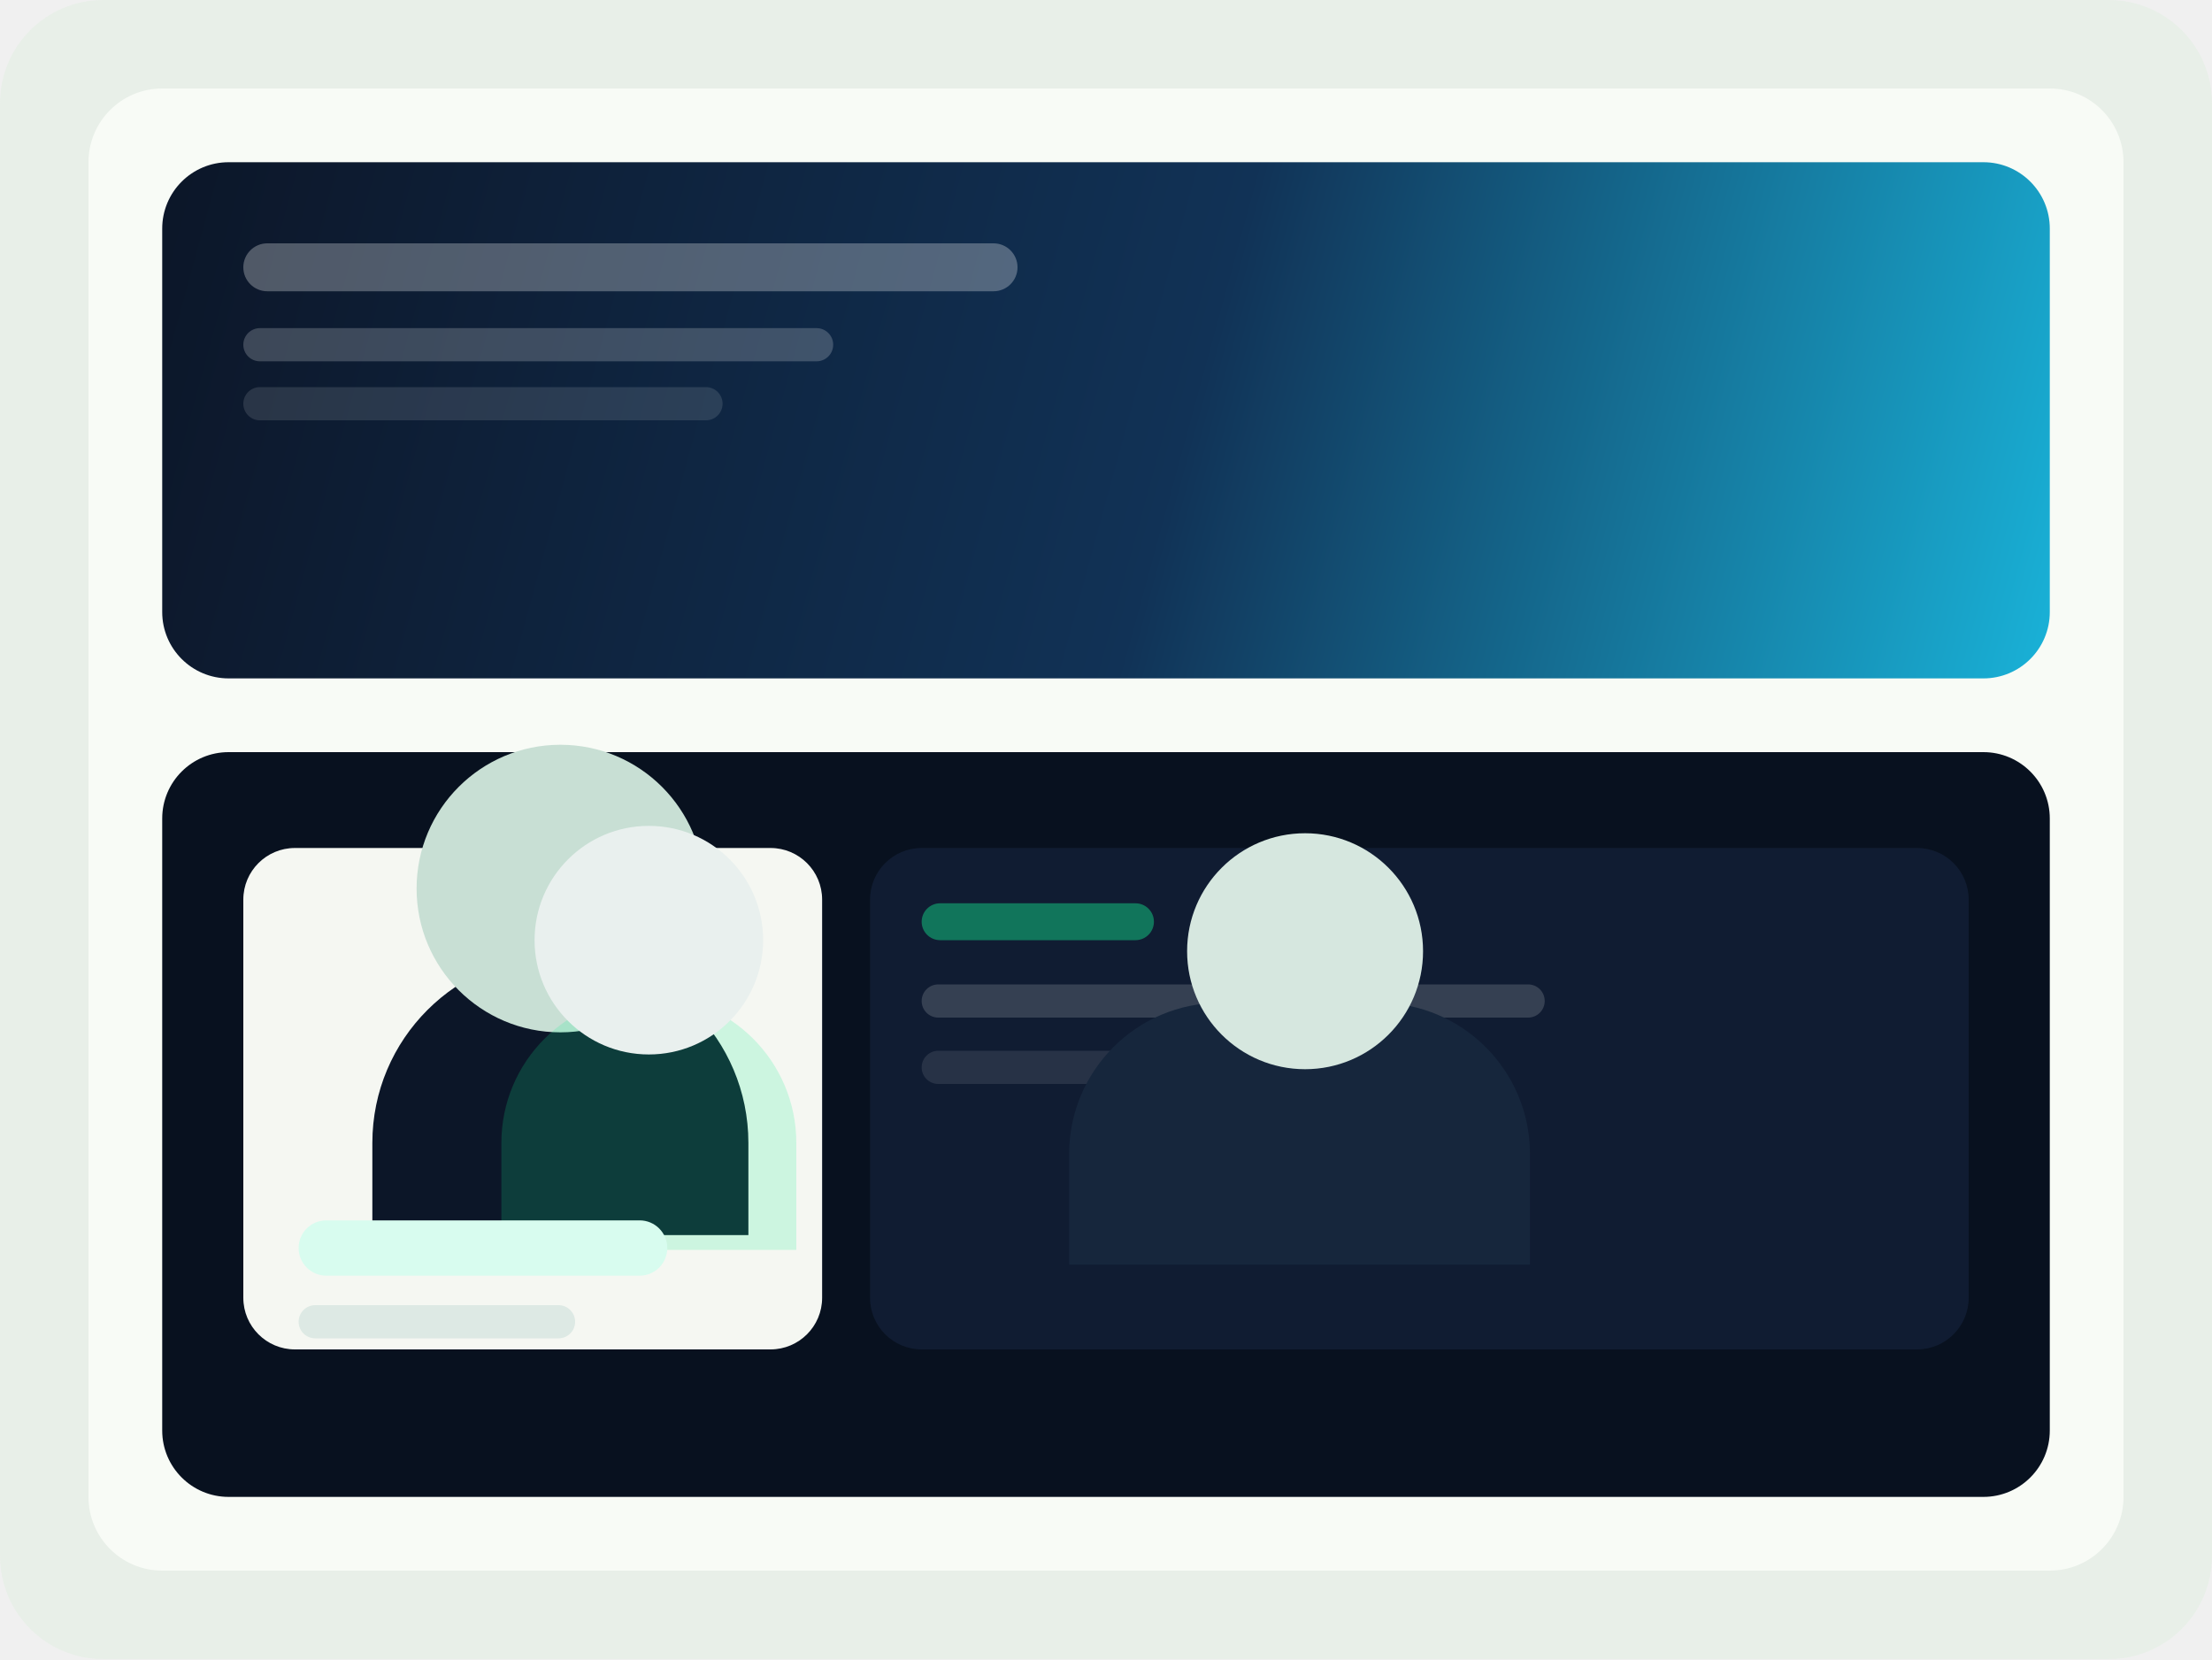
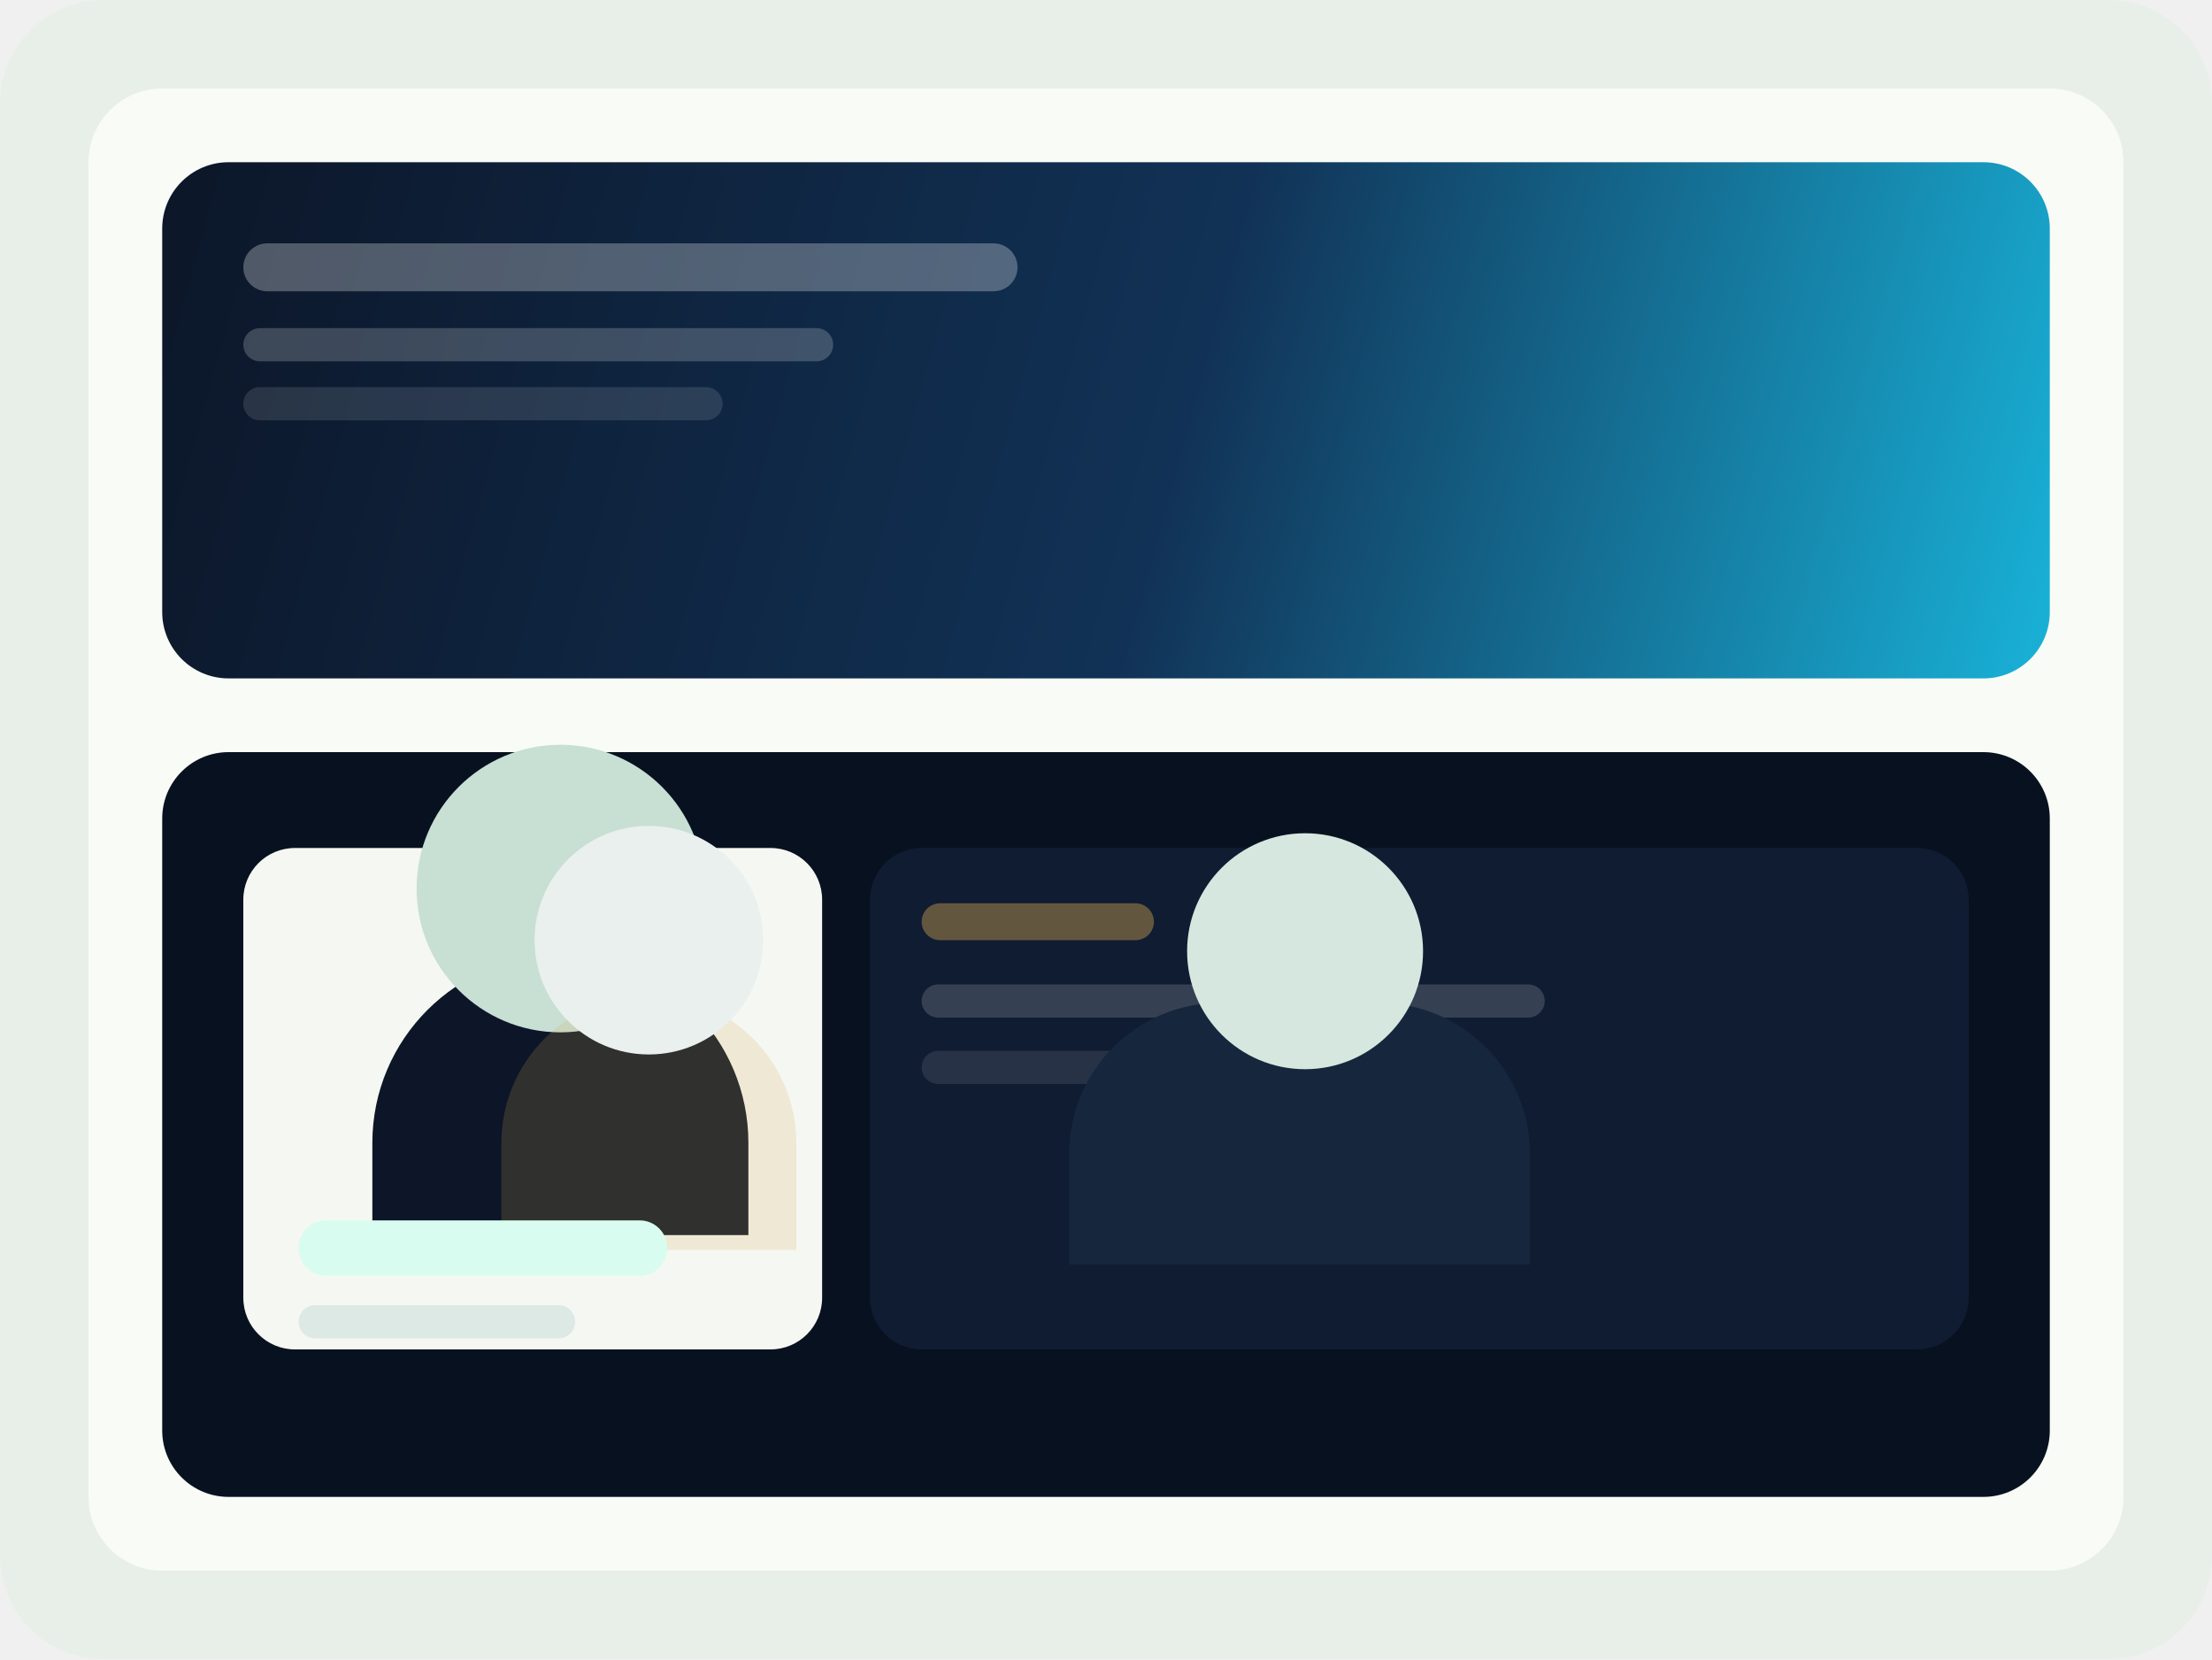
<svg xmlns="http://www.w3.org/2000/svg" width="1200" height="900" viewBox="0 0 1200 900" fill="none">
  <rect width="1200" height="900" rx="56" fill="#E8EFE8" />
  <rect x="48" y="48" width="1104" height="804" rx="40" fill="#F8FBF6" />
  <rect x="88" y="88" width="1024" height="280" rx="36" fill="url(#paint0_linear)" />
  <rect x="132" y="132" width="420" height="26" rx="13" fill="white" fill-opacity="0.28" />
  <rect x="132" y="178" width="320" height="18" rx="9" fill="white" fill-opacity="0.2" />
  <rect x="132" y="210" width="260" height="18" rx="9" fill="white" fill-opacity="0.12" />
  <rect x="88" y="408" width="1024" height="404" rx="36" fill="#08111F" />
  <rect x="132" y="460" width="314" height="272" rx="28" fill="#F5F7F2" />
  <rect x="472" y="460" width="596" height="272" rx="28" fill="#101C32" />
-   <rect x="500" y="490" width="126" height="20" rx="10" fill="#14F195" fill-opacity="0.42" />
+   <rect x="500" y="490" width="126" height="20" rx="10" fill="#D6A84F" fill-opacity="0.42" />
  <rect x="500" y="534" width="338" height="18" rx="9" fill="white" fill-opacity="0.16" />
  <rect x="500" y="570" width="286" height="18" rx="9" fill="white" fill-opacity="0.1" />
  <path d="M580 626C580 580.713 616.713 544 662 544H748C793.287 544 830 580.713 830 626V686H580V626Z" fill="#16263C" />
  <circle cx="708" cy="516" r="64" fill="#D6E7DF" />
  <path d="M202 620C202 563.667 247.667 518 304 518C360.333 518 406 563.667 406 620V670H202V620Z" fill="#0C1628" />
  <circle cx="304" cy="482" r="78" fill="#C8DFD4" />
-   <path d="M272 620C272 575.817 307.817 540 352 540C396.183 540 432 575.817 432 620V678H272V620Z" fill="#14F195" fill-opacity="0.18" />
+   <path d="M272 620C272 575.817 307.817 540 352 540C396.183 540 432 575.817 432 620V678H272V620Z" fill="#D6A84F" fill-opacity="0.18" />
  <circle cx="352" cy="510" r="62" fill="#E9F0EE" />
  <rect x="162" y="662" width="200" height="30" rx="15" fill="#D8FCEF" />
  <rect x="162" y="708" width="150" height="18" rx="9" fill="#DDE9E4" />
  <defs>
    <linearGradient id="paint0_linear" x1="88" y1="88" x2="1112" y2="368" gradientUnits="userSpaceOnUse">
      <stop stop-color="#0C1628" />
      <stop offset="0.54" stop-color="#113256" />
      <stop offset="1" stop-color="#19B2D8" />
    </linearGradient>
  </defs>
</svg>
